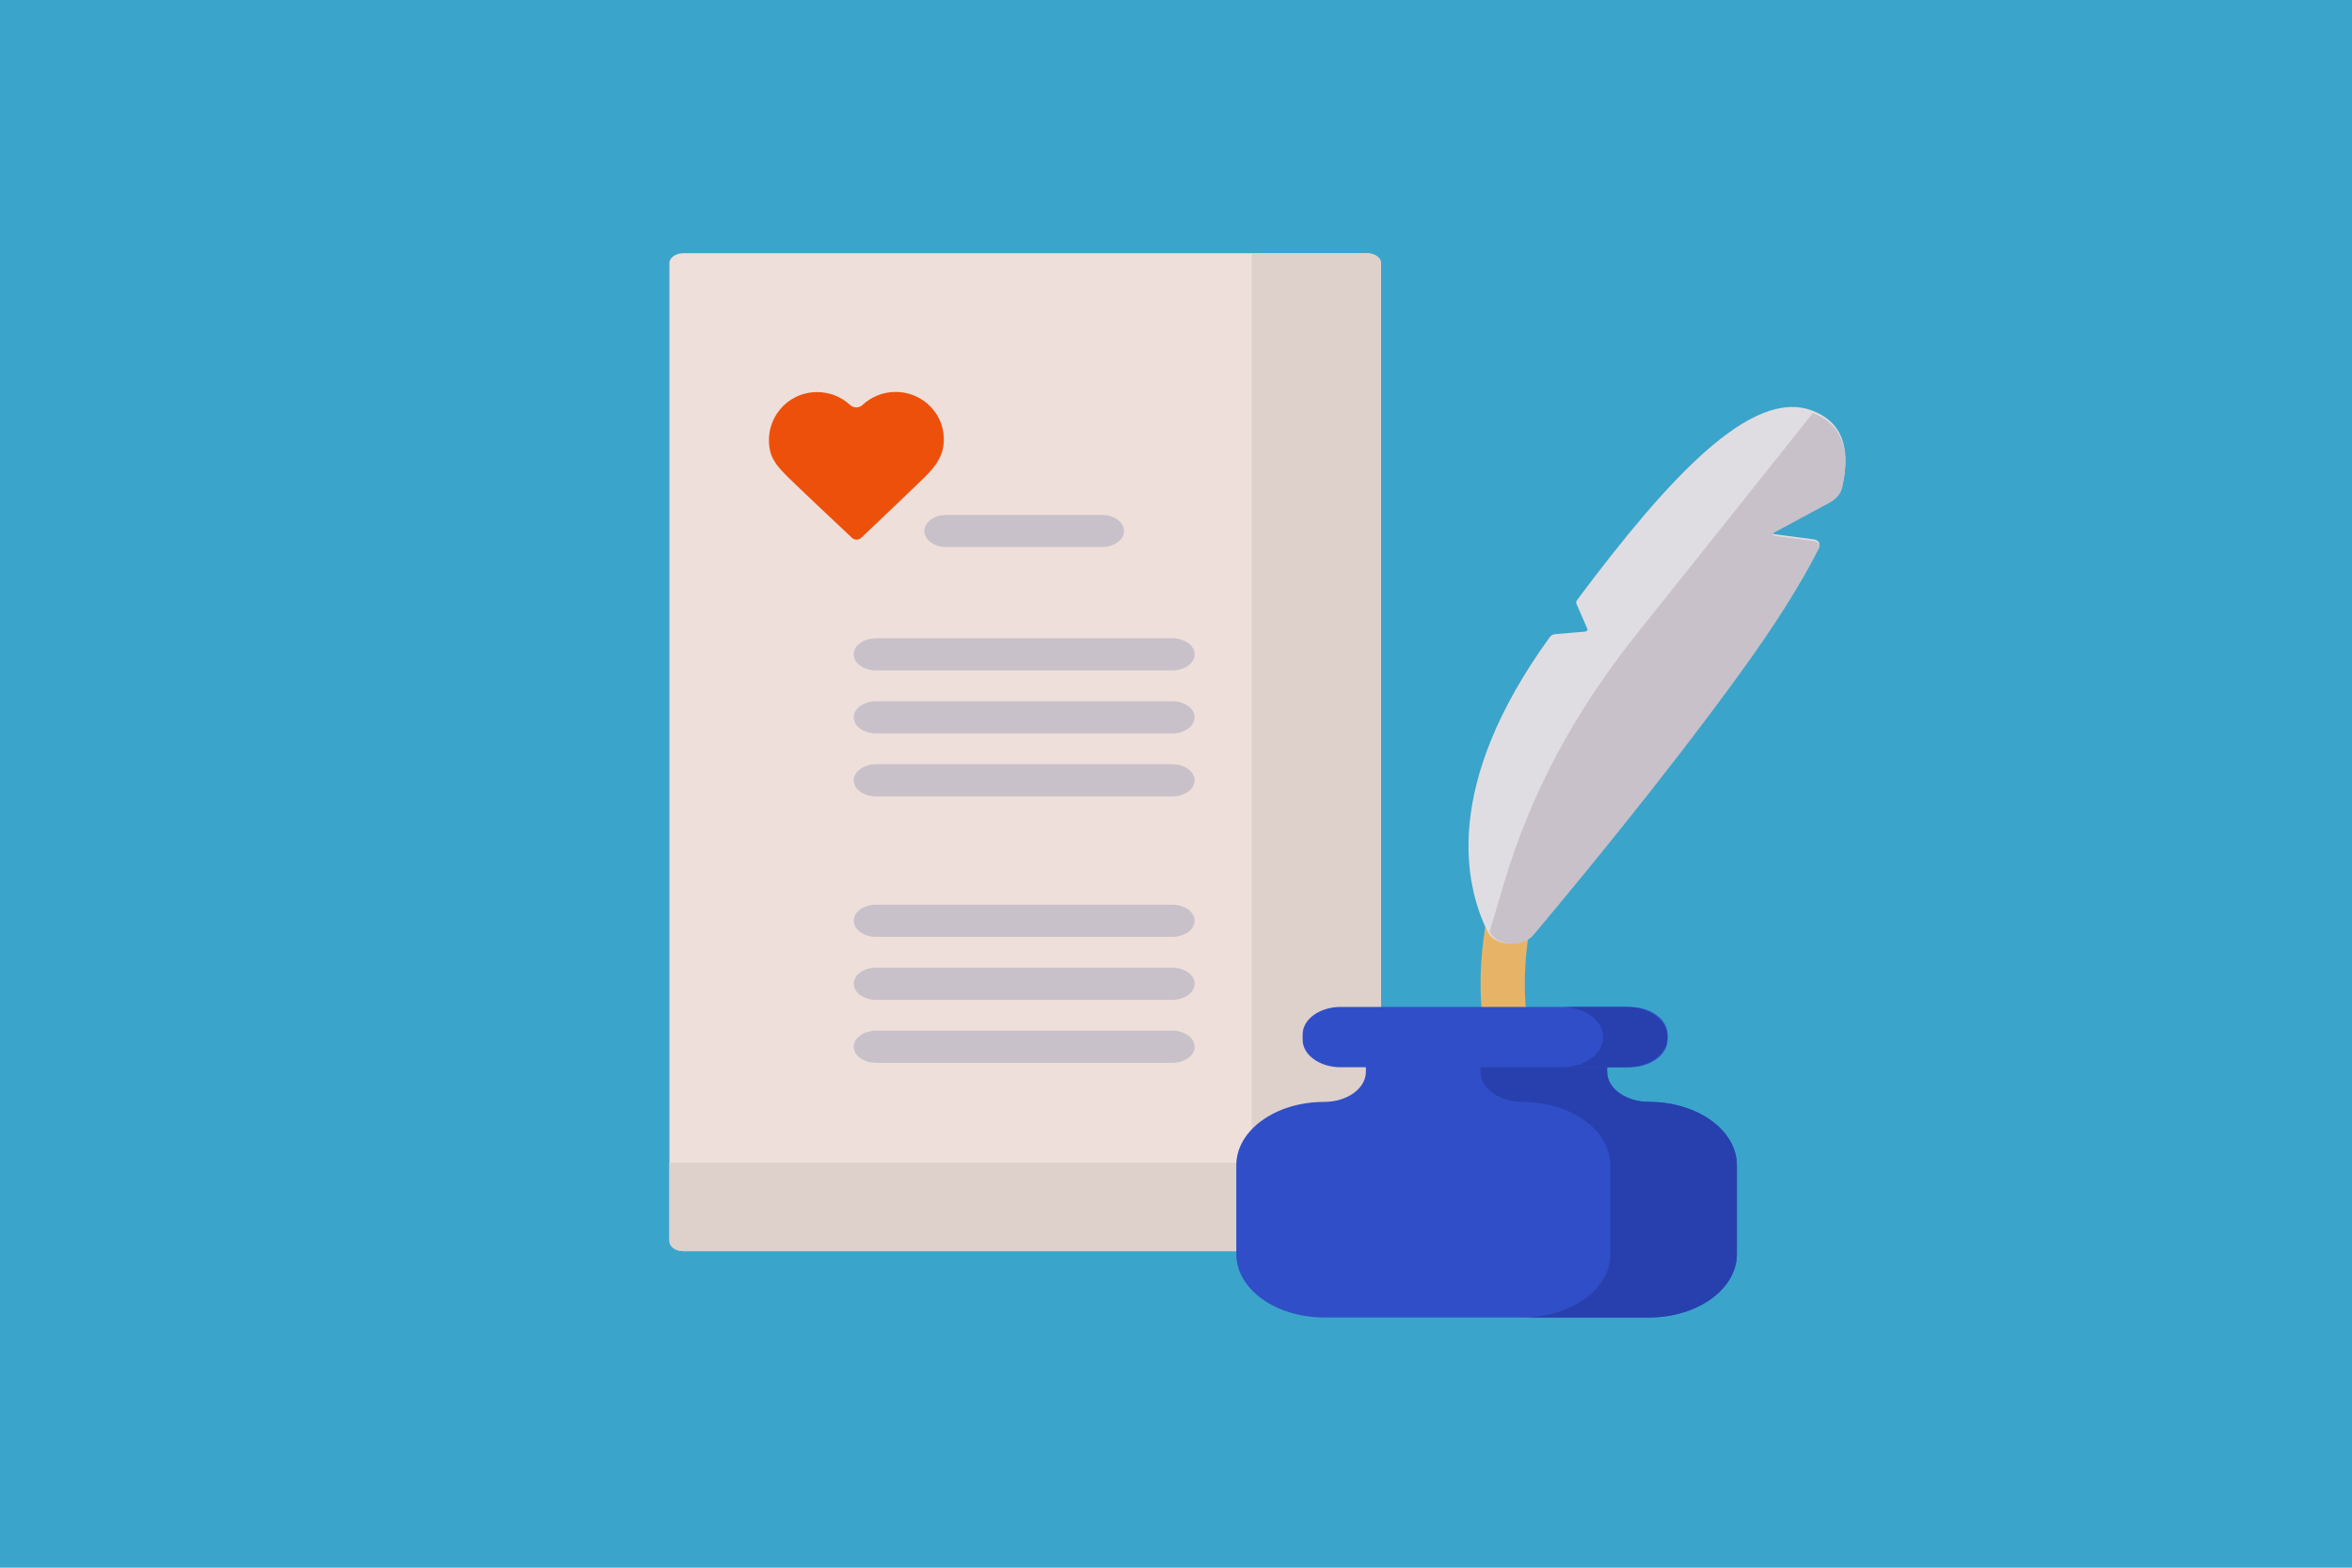
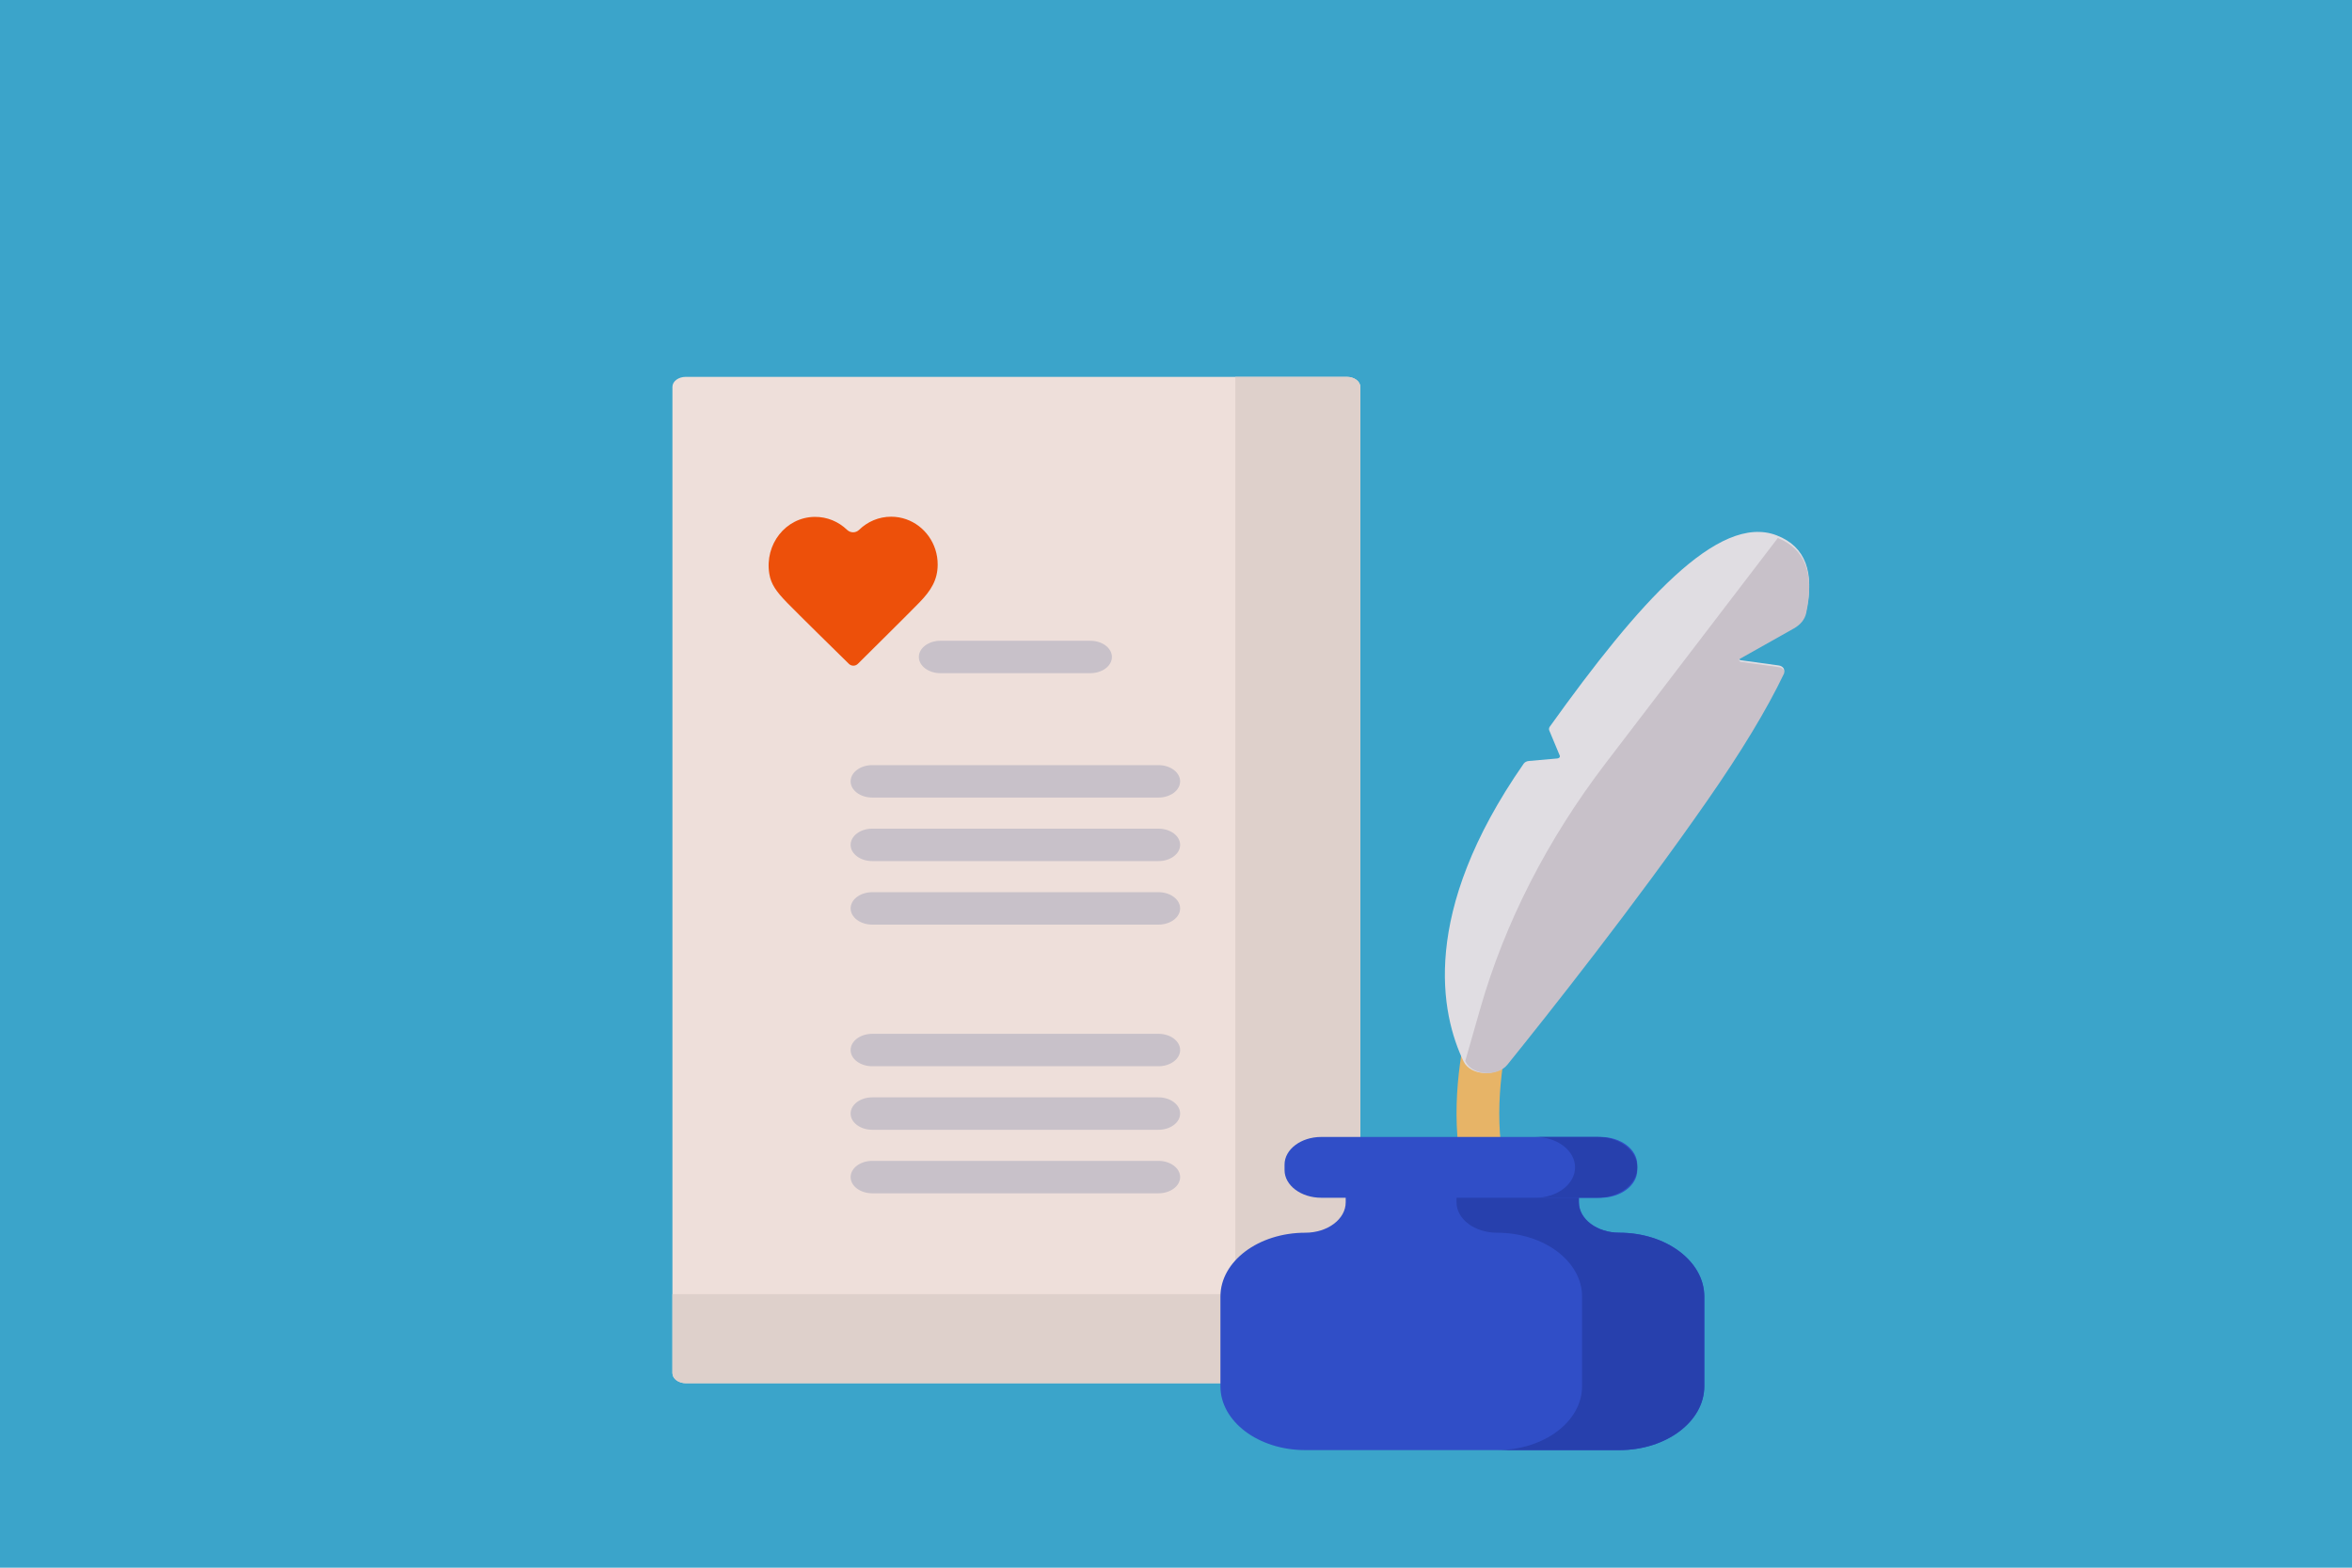
<svg xmlns="http://www.w3.org/2000/svg" width="780" height="520" viewBox="0 0 780 520" fill="none">
  <rect width="780" height="520" fill="#3BA4CA" />
-   <path d="M453.413 415H226.587C224.054 415 222 413.529 222 411.715V87.285C222 85.471 224.054 84 226.587 84H453.413C455.946 84 458 85.471 458 87.285V411.715C458 413.529 455.947 415 453.413 415V415Z" fill="#EEDFDA" />
-   <path d="M302.184 130.836C300.576 130.296 298.852 130.003 297.059 130C292.784 129.994 288.899 131.642 286.029 134.332C284.881 135.407 283.06 135.385 281.906 134.317C279.009 131.637 275.097 130.01 270.796 130.057C260.83 130.165 253.572 139.124 255.239 148.8C255.818 152.163 257.58 154.604 261.425 158.372C265.448 162.317 278.1 174.225 282.53 178.39C283.398 179.207 284.761 179.202 285.626 178.383C290.192 174.047 303.514 161.391 306.749 158.193C310.669 154.316 312.992 150.816 313 145.742C313.011 138.828 308.484 132.948 302.184 130.836" fill="#ED500A" />
-   <path d="M453.271 84H415.108V382.316C415.108 384.186 412.99 385.703 410.378 385.703H222V411.613C222 413.483 224.118 415 226.73 415H453.27C455.882 415 458 413.483 458 411.613V87.387C458.001 85.517 455.883 84 453.271 84V84Z" fill="#DED0CB" />
-   <path d="M365.35 181.466H313.961C309.86 181.466 306.537 179.078 306.537 176.134C306.537 173.189 309.86 170.802 313.961 170.802H365.35C369.45 170.802 372.773 173.189 372.773 176.134C372.773 179.078 369.45 181.466 365.35 181.466Z" fill="#C8C1C9" />
-   <path d="M388.752 222.373H290.557C286.456 222.373 283.133 219.986 283.133 217.041C283.133 214.096 286.456 211.709 290.557 211.709H388.751C392.852 211.709 396.175 214.096 396.175 217.041C396.175 219.986 392.852 222.373 388.752 222.373Z" fill="#C8C1C9" />
-   <path d="M388.752 243.268H290.557C286.456 243.268 283.133 240.88 283.133 237.936C283.133 234.991 286.456 232.603 290.557 232.603H388.751C392.852 232.603 396.175 234.991 396.175 237.936C396.175 240.881 392.852 243.268 388.752 243.268Z" fill="#C8C1C9" />
-   <path d="M388.752 264.163H290.557C286.456 264.163 283.133 261.776 283.133 258.831C283.133 255.886 286.456 253.499 290.557 253.499H388.751C392.852 253.499 396.175 255.886 396.175 258.831C396.175 261.776 392.852 264.163 388.752 264.163Z" fill="#C8C1C9" />
-   <path d="M388.752 310.745H290.557C286.456 310.745 283.133 308.358 283.133 305.413C283.133 302.468 286.456 300.081 290.557 300.081H388.751C392.852 300.081 396.175 302.468 396.175 305.413C396.175 308.358 392.852 310.745 388.752 310.745Z" fill="#C8C1C9" />
-   <path d="M388.752 331.641H290.557C286.456 331.641 283.133 329.253 283.133 326.308C283.133 323.364 286.456 320.976 290.557 320.976H388.751C392.852 320.976 396.175 323.364 396.175 326.308C396.175 329.253 392.852 331.641 388.752 331.641Z" fill="#C8C1C9" />
-   <path d="M388.752 352.535H290.557C286.456 352.535 283.133 350.148 283.133 347.203C283.133 344.258 286.456 341.871 290.557 341.871H388.751C392.852 341.871 396.175 344.258 396.175 347.203C396.175 350.148 392.852 352.535 388.752 352.535Z" fill="#C8C1C9" />
-   <path d="M500.752 352C497.298 352 494.224 350.218 493.567 347.667C484.067 310.718 503.93 269.286 504.781 267.54C506.126 264.778 510.302 263.328 514.117 264.304C517.926 265.279 519.925 268.308 518.582 271.069C518.387 271.471 499.184 311.612 507.955 345.723C508.695 348.602 506.075 351.372 502.102 351.909C501.649 351.971 501.197 352 500.752 352V352Z" fill="#E7B467" />
-   <path d="M546.876 365.499C539.224 365.499 533.021 361.026 533.021 355.507V349H452.979V355.507C452.979 361.025 446.776 365.499 439.124 365.499C423.039 365.499 410 374.901 410 386.501V415.998C410 427.597 423.039 437 439.124 437H546.876C562.961 437 576 427.597 576 415.998V386.501C576 374.901 562.96 365.499 546.876 365.499V365.499Z" fill="#304EC7" />
-   <path d="M546.816 365.499C539.148 365.499 532.932 361.026 532.932 355.507V349H491V355.507C491 361.025 497.216 365.499 504.884 365.499C521.001 365.499 534.068 374.901 534.068 386.501V415.998C534.068 427.597 521.002 437 504.884 437H546.816C562.933 437 576 427.597 576 415.998V386.501C576 374.901 562.933 365.499 546.816 365.499Z" fill="#2740AD" />
-   <path d="M540.392 354H444.608C437.644 354 432 349.924 432 344.895V343.105C432 338.076 437.644 334 444.608 334H540.392C547.356 334 553 338.076 553 343.105V344.895C553.001 349.923 547.356 354 540.392 354Z" fill="#304EC7" />
-   <path d="M539.335 334H518C525.547 334 531.665 338.477 531.665 344C531.665 349.523 525.547 354 518 354H539.335C546.882 354 553 349.523 553 344C553 338.477 546.882 334 539.335 334Z" fill="#2740AD" />
-   <path d="M600.857 136.142C580.783 128.716 553.348 158.414 522.998 199.051C522.704 199.443 522.642 199.906 522.826 200.33L526.423 208.603C526.607 209.025 526.208 209.463 525.593 209.515L515.836 210.336C515.07 210.401 514.398 210.731 514.043 211.22C514.042 211.223 514.04 211.225 514.038 211.228C478.22 260.555 485.674 293.684 493.426 309.179C495.709 313.74 504.366 314.377 507.863 310.227C521.733 293.764 551.847 257.405 576.988 222.781C588.375 207.099 597.289 193.096 603.275 181.102C603.755 180.139 602.904 179.098 601.494 178.913L588.501 177.199C587.786 177.105 587.569 176.448 588.149 176.136L606.744 166.114C608.994 164.901 610.475 163.107 610.933 161.121C613.851 148.452 610.877 139.848 600.857 136.142V136.142Z" fill="#E0DDE2" />
-   <path d="M508.452 310.234C522.246 293.838 552.187 257.634 577.185 223.158C588.505 207.545 597.366 193.604 603.318 181.663C603.798 180.699 602.96 179.658 601.553 179.472L588.633 177.766C587.922 177.672 587.706 177.018 588.283 176.707L606.773 166.728C608.99 165.531 610.474 163.766 610.927 161.808C613.819 149.295 610.955 140.758 601.225 137L542.297 210.899C522.143 236.172 507.567 263.517 499.081 291.968L494 309.004C494.037 309.079 494.074 309.155 494.111 309.229C496.374 313.754 504.987 314.351 508.452 310.234V310.234Z" fill="#C8C1C9" />
+   <path d="M446.699 458.813H227.434C224.986 458.813 223 457.33 223 455.5V128.313C223 126.483 224.986 125 227.434 125H446.699C449.147 125 451.133 126.483 451.133 128.313V455.501C451.133 457.33 449.148 458.813 446.699 458.813V458.813Z" fill="#EEDFDA" />
+   <path d="M300.511 172.234C298.957 171.689 297.29 171.394 295.557 171.391C291.424 171.385 287.669 173.047 284.894 175.759C283.785 176.844 282.025 176.821 280.909 175.744C278.109 173.042 274.327 171.401 270.17 171.448C260.535 171.557 253.52 180.593 255.131 190.35C255.69 193.742 257.394 196.204 261.111 200.004C265 203.982 277.229 215.992 281.512 220.193C282.351 221.016 283.669 221.011 284.505 220.185C288.919 215.813 301.797 203.049 304.924 199.823C308.713 195.913 310.959 192.384 310.967 187.267C310.977 180.294 306.601 174.364 300.511 172.234" fill="#ED500A" />
+   <path d="M446.562 125H409.671V425.851C409.671 427.737 407.623 429.267 405.098 429.267H223V455.397C223 457.283 225.047 458.813 227.572 458.813H446.561C449.086 458.813 451.133 457.283 451.133 455.397V128.416C451.134 126.53 449.087 125 446.562 125V125Z" fill="#DED0CB" />
+   <path d="M361.571 223.294H311.896C307.932 223.294 304.719 220.886 304.719 217.917C304.719 214.947 307.932 212.539 311.896 212.539H361.571C365.535 212.539 368.748 214.947 368.748 217.917C368.748 220.886 365.535 223.294 361.571 223.294Z" fill="#C8C1C9" />
+   <path d="M384.194 264.549H289.272C285.308 264.549 282.095 262.141 282.095 259.172C282.095 256.202 285.308 253.794 289.272 253.794H384.193C388.157 253.794 391.369 256.202 391.369 259.172C391.369 262.141 388.157 264.549 384.194 264.549Z" fill="#C8C1C9" />
+   <path d="M384.194 285.621H289.272C285.308 285.621 282.095 283.214 282.095 280.244C282.095 277.274 285.308 274.866 289.272 274.866H384.193C388.157 274.866 391.369 277.274 391.369 280.244C391.369 283.214 388.157 285.621 384.194 285.621Z" fill="#C8C1C9" />
+   <path d="M384.194 306.694H289.272C285.308 306.694 282.095 304.286 282.095 301.317C282.095 298.347 285.308 295.939 289.272 295.939H384.193C388.157 295.939 391.369 298.347 391.369 301.317C391.369 304.286 388.157 306.694 384.194 306.694Z" fill="#C8C1C9" />
+   <path d="M384.194 353.672H289.272C285.308 353.672 282.095 351.264 282.095 348.295C282.095 345.325 285.308 342.917 289.272 342.917H384.193C388.157 342.917 391.369 345.325 391.369 348.295C391.369 351.264 388.157 353.672 384.194 353.672Z" fill="#C8C1C9" />
+   <path d="M384.194 374.745H289.272C285.308 374.745 282.095 372.337 282.095 369.368C282.095 366.398 285.308 363.99 289.272 363.99H384.193C388.157 363.99 391.369 366.398 391.369 369.368C391.369 372.337 388.157 374.745 384.194 374.745Z" fill="#C8C1C9" />
+   <path d="M384.194 395.817H289.272C285.308 395.817 282.095 393.409 282.095 390.44C282.095 387.47 285.308 385.062 289.272 385.062H384.193C388.157 385.062 391.369 387.47 391.369 390.44C391.369 393.41 388.157 395.817 384.194 395.817Z" fill="#C8C1C9" />
+   <path d="M492.46 395.278C489.121 395.278 486.15 393.481 485.515 390.908C476.331 353.645 495.532 311.861 496.355 310.1C497.655 307.314 501.692 305.852 505.38 306.837C509.062 307.82 510.994 310.874 509.696 313.659C509.507 314.064 490.944 354.547 499.423 388.947C500.138 391.851 497.606 394.644 493.766 395.186C493.327 395.248 492.89 395.278 492.46 395.278V395.278Z" fill="#E7B467" />
+   <path d="M537.047 408.891C529.65 408.891 523.654 404.38 523.654 398.815V392.252H446.279V398.815C446.279 404.379 440.283 408.891 432.886 408.891C417.338 408.891 404.733 418.374 404.733 430.071V459.819C404.733 471.517 417.338 481 432.886 481H537.047C552.596 481 565.2 471.517 565.2 459.819V430.071C565.2 418.374 552.595 408.891 537.047 408.891V408.891Z" fill="#304EC7" />
+   <path d="M536.989 408.891C529.576 408.891 523.568 404.38 523.568 398.815V392.252H483.033V398.815C483.033 404.379 489.042 408.891 496.454 408.891C512.034 408.891 524.666 418.374 524.666 430.071V459.819C524.666 471.517 512.035 481 496.454 481H536.989C552.569 481 565.2 471.517 565.2 459.819V430.071C565.2 418.374 552.569 408.891 536.989 408.891Z" fill="#2740AD" />
+   <path d="M530.779 397.295H438.188C431.456 397.295 426 393.184 426 388.112V386.307C426 381.235 431.456 377.125 438.188 377.125H530.779C537.51 377.125 542.967 381.235 542.967 386.307V388.112C542.968 393.183 537.51 397.295 530.779 397.295Z" fill="#304EC7" />
+   <path d="M529.757 377.125H509.133C516.429 377.125 522.343 381.64 522.343 387.21C522.343 392.78 516.429 397.295 509.133 397.295H529.757C537.053 397.295 542.967 392.78 542.967 387.21C542.967 381.64 537.053 377.125 529.757 377.125Z" fill="#2740AD" />
+   <path d="M589.229 177.585C569.824 170.096 543.303 200.046 513.964 241.029C513.681 241.424 513.621 241.891 513.799 242.319L517.276 250.661C517.454 251.088 517.068 251.529 516.473 251.582L507.042 252.41C506.301 252.475 505.652 252.809 505.309 253.301C505.307 253.304 505.305 253.307 505.303 253.309C470.68 303.055 477.885 336.466 485.379 352.093C487.585 356.692 495.953 357.335 499.334 353.15C512.742 336.547 541.852 299.879 566.155 264.961C577.163 249.145 585.779 235.023 591.566 222.927C592.03 221.956 591.207 220.906 589.845 220.72L577.284 218.991C576.593 218.896 576.383 218.234 576.944 217.919L594.919 207.812C597.094 206.588 598.526 204.779 598.969 202.776C601.79 190 598.915 181.322 589.229 177.585V177.585Z" fill="#E0DDE2" />
+   <path d="M499.904 353.156C513.238 336.621 542.181 300.11 566.345 265.34C577.288 249.595 585.854 235.536 591.607 223.493C592.072 222.521 591.262 221.471 589.901 221.284L577.412 219.563C576.724 219.468 576.516 218.809 577.074 218.495L594.947 208.431C597.09 207.224 598.525 205.444 598.963 203.469C601.759 190.85 598.99 182.241 589.585 178.45L532.621 252.977C513.138 278.466 499.049 306.043 490.845 334.736L485.933 351.917C485.97 351.992 486.005 352.069 486.041 352.143C488.229 356.706 496.555 357.309 499.904 353.156V353.156Z" fill="#C8C1C9" />
</svg>
